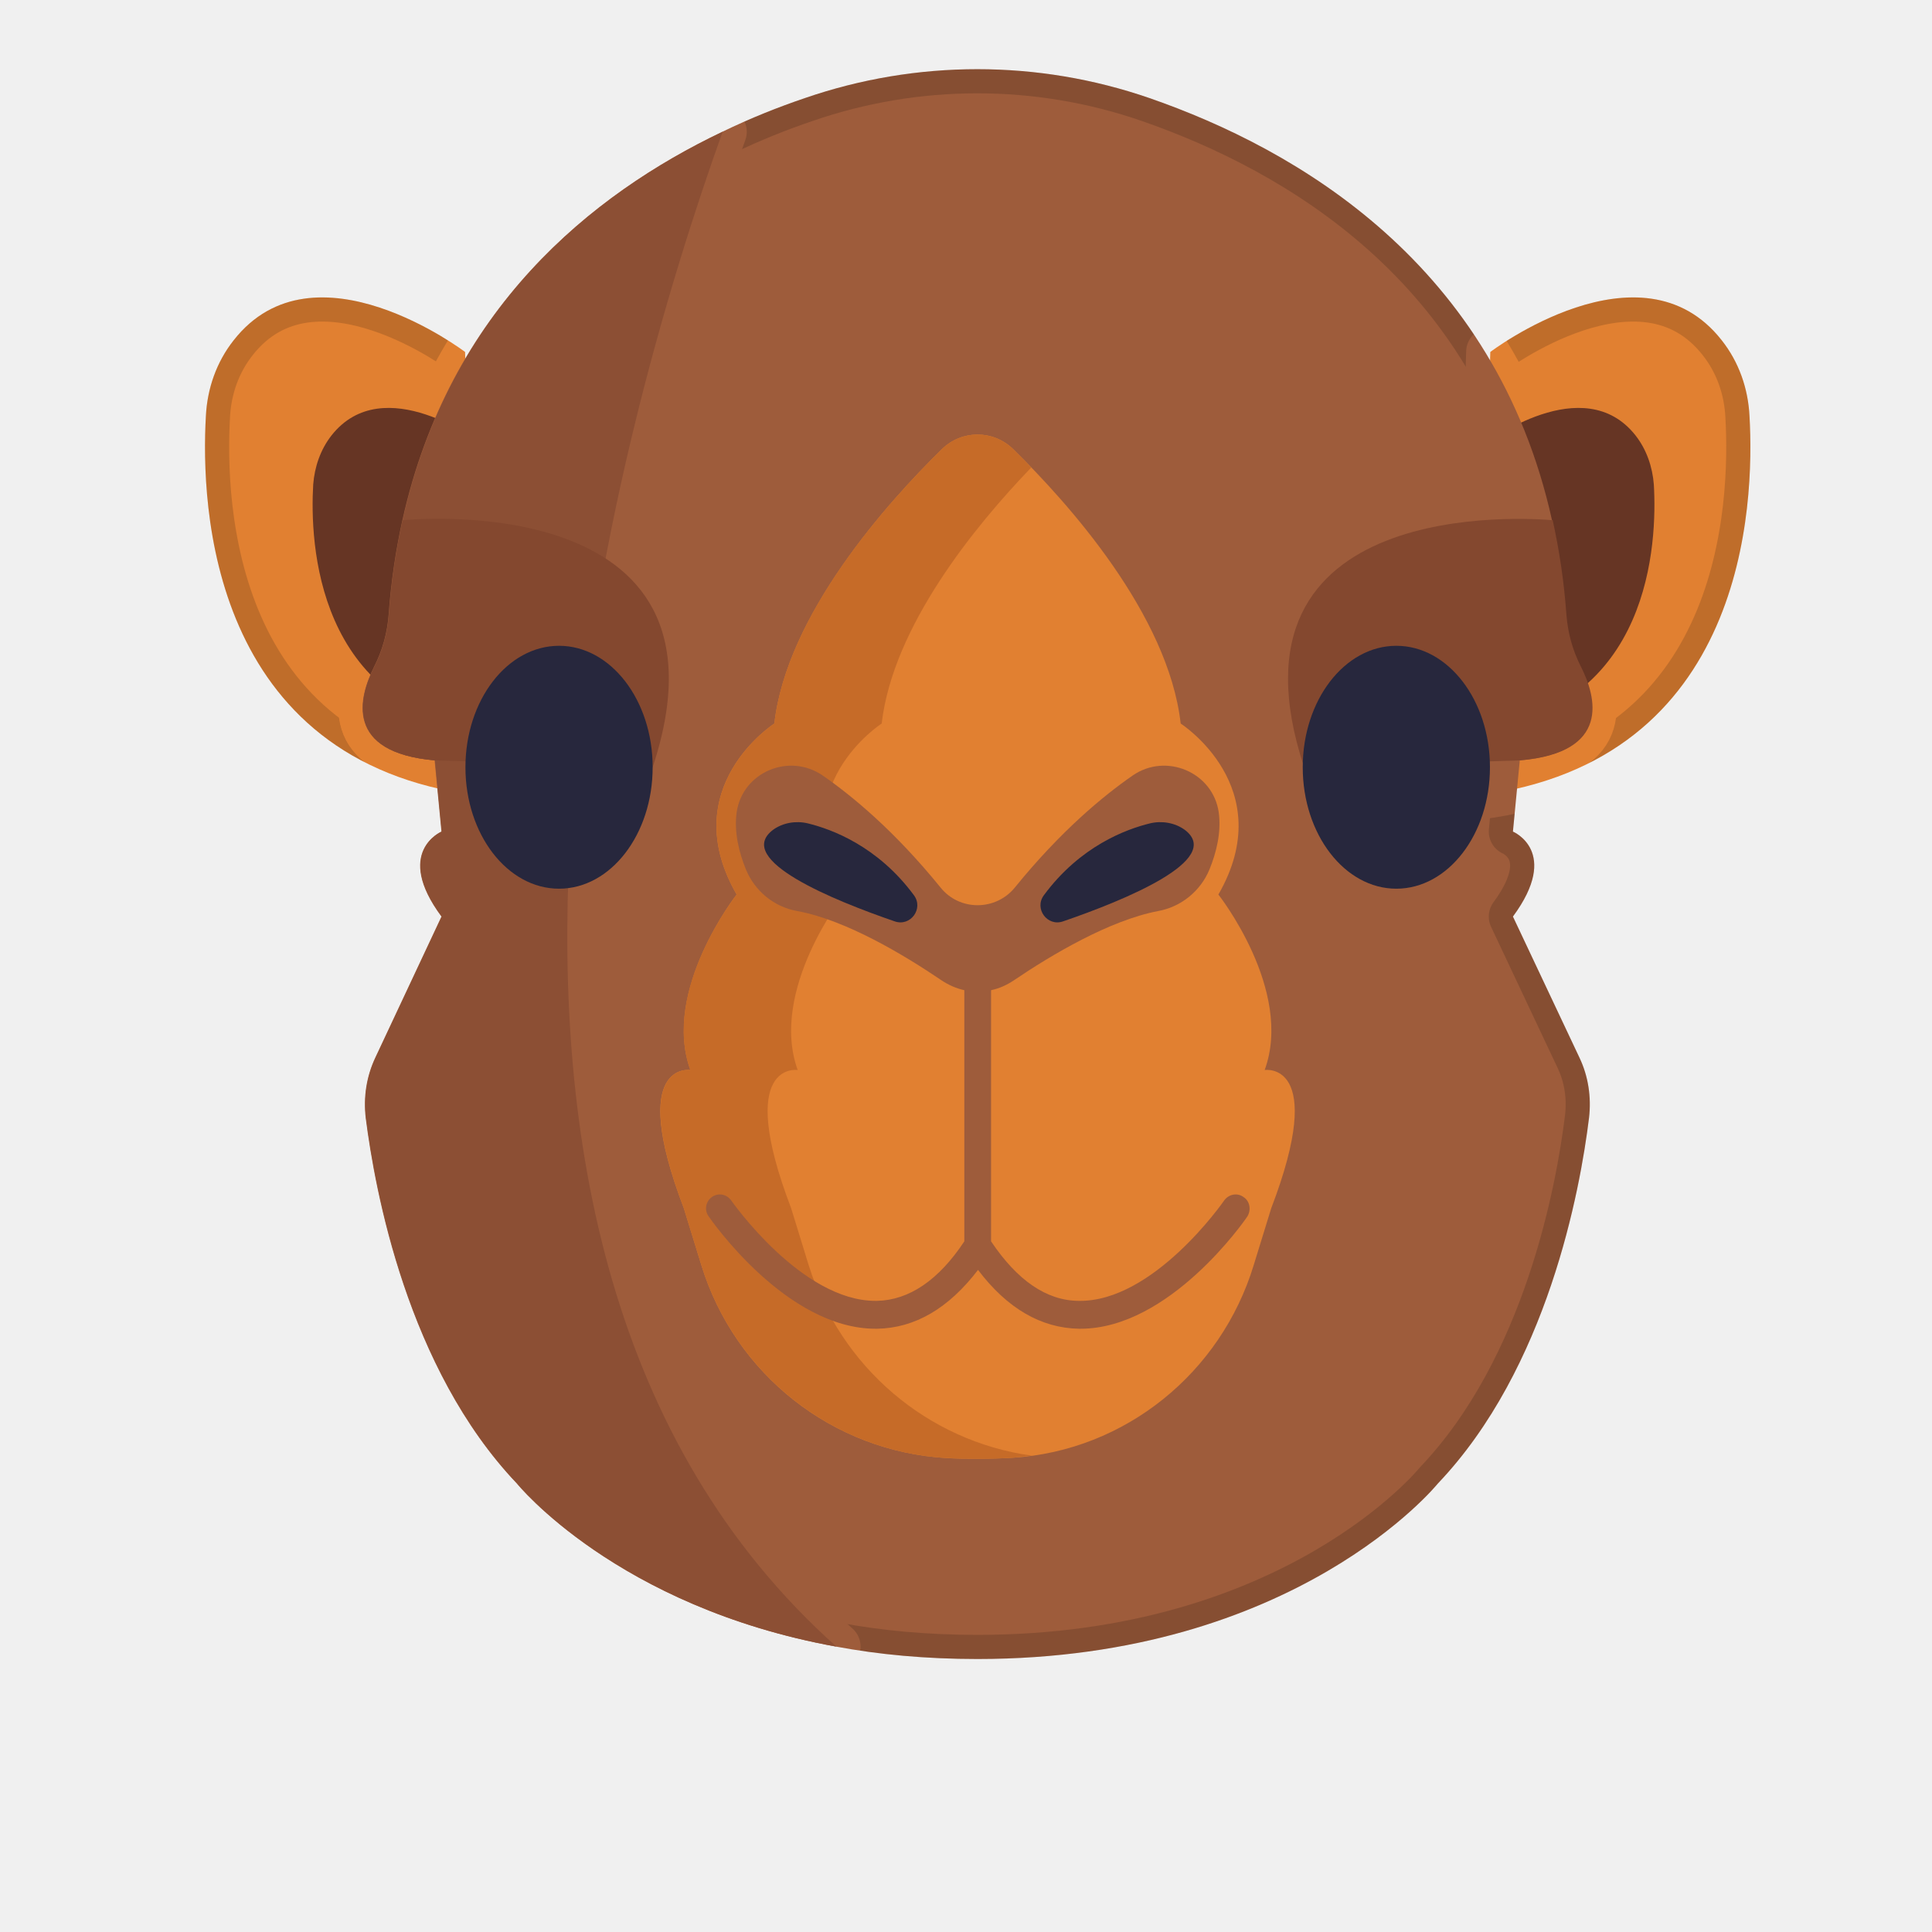
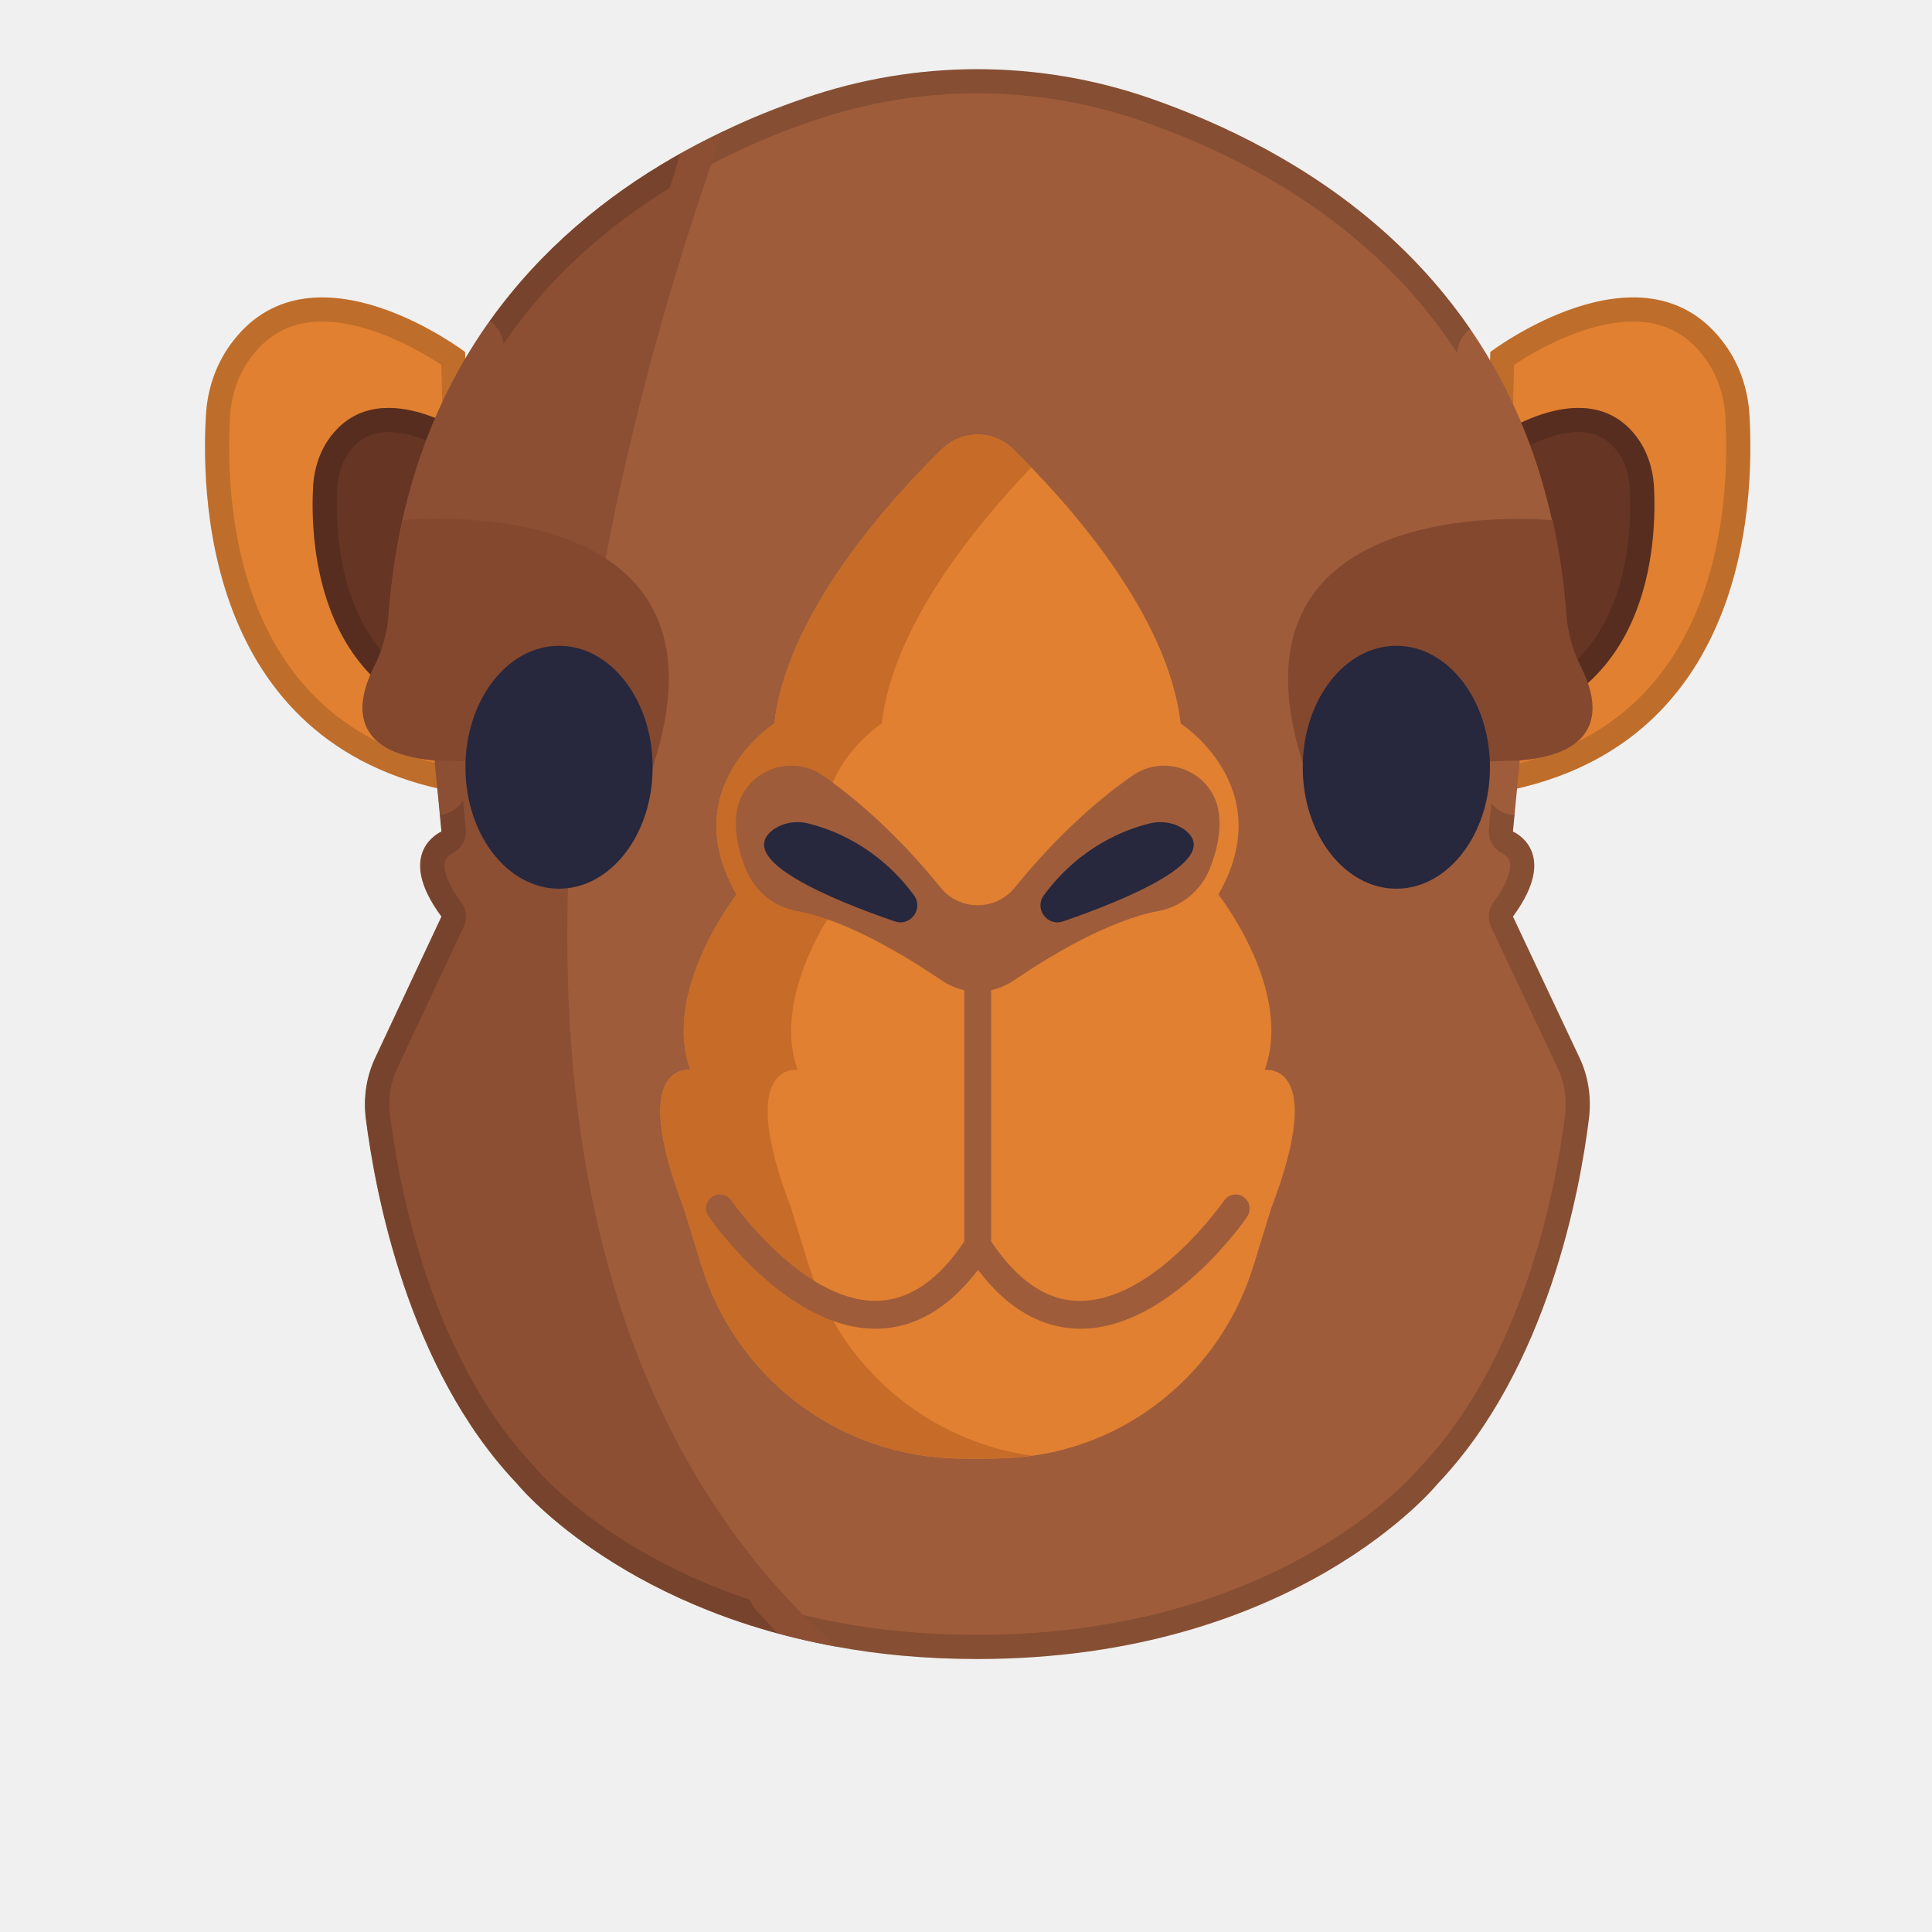
<svg xmlns="http://www.w3.org/2000/svg" id="Layer_1" viewBox="0 0 160 160">
+   <style>.abl{fill:none;stroke:#000;stroke-opacity:0.15;stroke-width:4;stroke-linejoin:round}.abc,.abk{fill:none;stroke:#000;stroke-width:5;stroke-linecap:round;stroke-linejoin:round}.abk{stroke:#fff}</style>
  <defs>
    <style>.cls-1{fill:#663524;}.cls-2{fill:#8c4f34;}.cls-3{fill:#e18031;}.cls-4{fill:#84482f;}.cls-5{fill:#c66b28;}.cls-6{fill:#9e5c3b;}.cls-7{fill:#27273d;}</style>
  </defs>
  <g id="Avatars">
    <g id="Artboard">
      <g id="Animals">
        <g id="Animals_34">
          <g fill="#e18031">
            <path d="M123.419,29.15s12.494-9.488,19.167-.969c1.42,1.795,2.186,3.989,2.3,6.268.426,7.408-.284,28.606-22.46,31.427l.994-36.727Z" id="ab0" />
          </g>
-           <mask id="am0" maskUnits="userSpaceOnUse" x="0" y="0" width="160" height="160">
+           <mask id="am0" maskUnits="userSpaceOnUse" x="-40" y="-40" width="240" height="240">
            <use href="#ab0" fill="#fff" />
-             <use href="#ab3" fill="#000" stroke="#000" stroke-width="4" stroke-linejoin="round" />
-             <use href="#ab4" fill="#000" stroke="#000" stroke-width="4" stroke-linejoin="round" />
-             <use href="#ab10" fill="#000" stroke="#000" stroke-width="4" stroke-linejoin="round" />
          </mask>
-           <use href="#ab0" fill="none" stroke="#000" stroke-opacity="0.15" stroke-width="4" stroke-linejoin="round" mask="url(#am0)" />
+           <use class="abl" href="#ab0" mask="url(#am0)" />
          <g fill="#e18031">
            <path d="M38.518,29.15s-12.494-9.488-19.167-.969c-1.42,1.795-2.186,3.989-2.3,6.268-.426,7.408.284,28.606,22.46,31.427l-.994-36.727Z" id="ab1" />
          </g>
-           <mask id="am1" maskUnits="userSpaceOnUse" x="0" y="0" width="160" height="160">
+           <mask id="am1" maskUnits="userSpaceOnUse" x="-40" y="-40" width="240" height="240">
            <use href="#ab1" fill="#fff" />
-             <use href="#ab2" fill="#000" stroke="#000" stroke-width="4" stroke-linejoin="round" />
-             <use href="#ab4" fill="#000" stroke="#000" stroke-width="4" stroke-linejoin="round" />
-             <use href="#ab5" fill="#000" stroke="#000" stroke-width="4" stroke-linejoin="round" />
-             <use href="#ab9" fill="#000" stroke="#000" stroke-width="4" stroke-linejoin="round" />
          </mask>
-           <use href="#ab1" fill="none" stroke="#000" stroke-opacity="0.15" stroke-width="4" stroke-linejoin="round" mask="url(#am1)" />
+           <use class="abl" href="#ab1" mask="url(#am1)" />
          <g fill="#663524">
            <path d="M39.824,36.7s-8.064-6.126-12.38-.627c-.909,1.168-1.391,2.593-1.505,4.046-.284,4.787.199,18.492,14.51,20.315l-.625-23.734Z" id="ab2" />
          </g>
+           <mask id="am2" maskUnits="userSpaceOnUse" x="-40" y="-40" width="240" height="240">
+             <use href="#ab2" fill="#fff" />
+           </mask>
+           <use class="abl" href="#ab2" mask="url(#am2)" />
          <g fill="#663524">
            <path d="M123.078,36.7s8.064-6.126,12.38-.627c.909,1.168,1.391,2.593,1.505,4.046.284,4.787-.199,18.492-14.51,20.315l.625-23.734Z" id="ab3" />
          </g>
+           <mask id="am3" maskUnits="userSpaceOnUse" x="-40" y="-40" width="240" height="240">
+             <use href="#ab3" fill="#fff" />
+           </mask>
+           <use class="abl" href="#ab3" mask="url(#am3)" />
          <g fill="#9e5c3b">
            <path d="M130.802,87.588c.738,1.539.994,3.277.795,4.986-.738,6.012-3.436,20.742-12.522,30.287,0,0-11.727,14.531-38.134,14.531-4.288,0-8.178-.37-11.699-1.026-18.201-3.305-26.436-13.505-26.436-13.505-9.086-9.545-11.756-24.276-12.522-30.287-.199-1.71.057-3.419.795-4.986l5.48-11.682c-3.975-5.357,0-7.038,0-7.038l-.568-5.898c-7.496-.655-6.304-5.214-4.998-7.778.681-1.339,1.079-2.792,1.193-4.302.199-2.764.596-5.357,1.136-7.807,3.862-17.437,15.617-26.982,26.493-32.168,2.357-1.14,4.657-2.051,6.843-2.792,9.257-3.191,19.309-3.191,28.537,0,12.238,4.245,28.651,13.762,33.336,34.96.54,2.45.937,5.043,1.136,7.807.114,1.51.511,2.963,1.193,4.302,1.306,2.564,2.499,7.123-4.998,7.778h0l-.568,5.898s3.975,1.653,0,7.038l5.509,11.682Z" id="ab4" />
          </g>
-           <mask id="am4" maskUnits="userSpaceOnUse" x="0" y="0" width="160" height="160">
+           <mask id="am4" maskUnits="userSpaceOnUse" x="-40" y="-40" width="240" height="240">
            <use href="#ab4" fill="#fff" />
-             <use href="#ab0" fill="#000" stroke="#000" stroke-width="4" stroke-linejoin="round" />
-             <use href="#ab1" fill="#000" stroke="#000" stroke-width="4" stroke-linejoin="round" />
-             <use href="#ab2" fill="#000" stroke="#000" stroke-width="4" stroke-linejoin="round" />
-             <use href="#ab3" fill="#000" stroke="#000" stroke-width="4" stroke-linejoin="round" />
-             <use href="#ab5" fill="#000" stroke="#000" stroke-width="4" stroke-linejoin="round" />
-             <use href="#ab6" fill="#000" stroke="#000" stroke-width="4" stroke-linejoin="round" />
-             <use href="#ab7" fill="#000" stroke="#000" stroke-width="4" stroke-linejoin="round" />
-             <use href="#ab8" fill="#000" stroke="#000" stroke-width="4" stroke-linejoin="round" />
-             <use href="#ab9" fill="#000" stroke="#000" stroke-width="4" stroke-linejoin="round" />
-             <use href="#ab10" fill="#000" stroke="#000" stroke-width="4" stroke-linejoin="round" />
+             <polyline class="abc" points="123.2,29.3 126.2,35.3 128.2,42.7" />
+             <polyline class="abc" points="125.8,63.0 125.5,65.0" />
          </mask>
-           <use href="#ab4" fill="none" stroke="#000" stroke-opacity="0.15" stroke-width="4" stroke-linejoin="round" mask="url(#am4)" />
+           <use class="abl" href="#ab4" mask="url(#am4)" />
          <g fill="#8c4f34">
            <path d="M69.27,136.367c-18.201-3.305-26.436-13.505-26.436-13.505-9.086-9.545-11.756-24.276-12.522-30.287-.199-1.71.057-3.419.795-4.986l5.48-11.682c-3.975-5.357,0-7.038,0-7.038l-.568-5.898c-7.496-.655-6.304-5.214-4.998-7.778.681-1.339,1.079-2.792,1.193-4.302.199-2.764.596-5.357,1.136-7.807,3.862-17.437,15.617-26.982,26.493-32.168-8.689,24.247-28.225,91.831,9.427,125.452Z" id="ab5" />
          </g>
-           <mask id="am5" maskUnits="userSpaceOnUse" x="0" y="0" width="160" height="160">
+           <mask id="am5" maskUnits="userSpaceOnUse" x="-40" y="-40" width="240" height="240">
            <use href="#ab5" fill="#fff" />
-             <use href="#ab1" fill="#000" stroke="#000" stroke-width="4" stroke-linejoin="round" />
-             <use href="#ab2" fill="#000" stroke="#000" stroke-width="4" stroke-linejoin="round" />
-             <use href="#ab4" fill="#000" stroke="#000" stroke-width="4" stroke-linejoin="round" />
-             <use href="#ab6" fill="#000" stroke="#000" stroke-width="4" stroke-linejoin="round" />
-             <use href="#ab7" fill="#000" stroke="#000" stroke-width="4" stroke-linejoin="round" />
-             <use href="#ab8" fill="#000" stroke="#000" stroke-width="4" stroke-linejoin="round" />
-             <use href="#ab9" fill="#000" stroke="#000" stroke-width="4" stroke-linejoin="round" />
+             <polyline class="abc" points="36.2,65.0 35.3,62.8" />
+             <polyline class="abc" points="33.2,42.7 35.2,36.0 39.2,28.7" />
+             <polyline class="abc" points="59.5,11.0 53.2,31.3 50.0,46.2" />
+             <polyline class="abc" points="46.8,73.7 47.5,91.3" />
+             <polyline class="abc" points="47.7,91.5 50.2,105.0 53.5,113.7" />
+             <polyline class="abc" points="53.5,114.0 55.8,119.0" />
+             <polyline class="abc" points="56.0,119.2 59.8,125.3" />
+             <polyline class="abc" points="59.8,125.7 64.5,131.3" />
+             <polyline class="abc" points="64.5,131.7 68.7,136.2" />
          </mask>
-           <use href="#ab5" fill="none" stroke="#000" stroke-opacity="0.15" stroke-width="4" stroke-linejoin="round" mask="url(#am5)" />
-           <g fill="#e18031">
-             <path d="M104.735,88.613c2.414-6.61-3.833-14.531-3.833-14.531,5.111-8.89-3.123-14.161-3.123-14.161-1.022-9.032-9.342-18.292-13.885-22.737-1.647-1.596-4.231-1.596-5.878,0-4.543,4.445-12.863,13.733-13.885,22.737,0,0-8.235,5.271-3.123,14.161,0,0-6.219,7.921-3.833,14.531,0,0-5.225-.798-.54,11.454l1.448,4.701c2.783,9.061,10.875,15.443,20.331,15.984.823.057,1.675.057,2.556.057,1.022,0,2.016-.028,2.925-.085,9.285-.598,17.207-7.009,19.933-15.956l1.448-4.701c4.685-12.252-.54-11.454-.54-11.454Z" id="ab6" />
-           </g>
-           <g fill="#c66b28">
-             <path d="M85.455,120.553c-.511.057-1.051.114-1.562.171-.937.057-1.902.085-2.925.085-.88,0-1.732-.028-2.556-.057-9.427-.541-17.548-6.924-20.331-15.984l-1.448-4.701c-4.657-12.252.54-11.454.54-11.454-2.414-6.61,3.833-14.531,3.833-14.531-5.111-8.89,3.123-14.161,3.123-14.161,1.022-9.032,9.342-18.292,13.885-22.737,1.647-1.596,4.231-1.596,5.878,0,.454.456.994.969,1.505,1.539-4.657,4.844-11.443,13.135-12.38,21.198,0,0-8.235,5.271-3.123,14.161,0,0-6.219,7.921-3.833,14.531,0,0-5.225-.798-.54,11.454l1.448,4.701c2.641,8.462,9.853,14.588,18.485,15.785Z" id="ab7" />
-           </g>
-           <g fill="#9e5c3b">
-             <path d="M102.975,99.127c-.511-.37-1.221-.228-1.59.285-.057.085-5.849,8.434-12.068,8.32-2.669-.028-5.083-1.71-7.241-4.929v-20.799c.681-.142,1.306-.427,1.902-.826,3.067-2.08,7.894-4.958,11.926-5.727,1.902-.342,3.521-1.653,4.259-3.448.568-1.396.994-3.077.767-4.73-.483-3.334-4.373-4.958-7.127-3.049-2.385,1.653-5.935,4.559-9.768,9.289-1.59,1.937-4.572,1.937-6.133,0-3.833-4.73-7.383-7.636-9.768-9.289-2.783-1.909-6.644-.285-7.127,3.049-.227,1.653.199,3.334.767,4.73.738,1.795,2.328,3.106,4.259,3.448,4.032.741,8.859,3.647,11.926,5.727.596.399,1.249.684,1.902.826v20.799c-2.13,3.22-4.572,4.872-7.241,4.929h-.114c-6.133,0-11.869-8.206-11.954-8.32-.369-.513-1.051-.655-1.59-.285-.511.37-.653,1.054-.284,1.596.256.37,6.474,9.317,13.828,9.317h.142c3.123-.057,5.906-1.681,8.348-4.872,2.414,3.191,5.225,4.815,8.348,4.872h.142c7.354,0,13.573-8.918,13.828-9.317.312-.541.199-1.254-.341-1.596Z" id="ab8" />
-           </g>
-           <g fill="#84482f">
-             <path d="M54.05,63.54l-18.031-.57c-7.496-.655-6.304-5.214-4.998-7.778.681-1.339,1.079-2.792,1.193-4.302.199-2.764.596-5.357,1.136-7.807h0s28.452-2.963,20.7,20.458Z" id="ab9" />
-           </g>
-           <mask id="am9" maskUnits="userSpaceOnUse" x="0" y="0" width="160" height="160">
-             <use href="#ab9" fill="#fff" />
-             <use href="#ab1" fill="#000" stroke="#000" stroke-width="4" stroke-linejoin="round" />
-             <use href="#ab2" fill="#000" stroke="#000" stroke-width="4" stroke-linejoin="round" />
-             <use href="#ab4" fill="#000" stroke="#000" stroke-width="4" stroke-linejoin="round" />
-             <use href="#ab5" fill="#000" stroke="#000" stroke-width="4" stroke-linejoin="round" />
-             <use href="#ab6" fill="#000" stroke="#000" stroke-width="4" stroke-linejoin="round" />
-             <use href="#ab7" fill="#000" stroke="#000" stroke-width="4" stroke-linejoin="round" />
-           </mask>
-           <use href="#ab9" fill="none" stroke="#000" stroke-opacity="0.15" stroke-width="4" stroke-linejoin="round" mask="url(#am9)" />
-           <g fill="#84482f">
-             <path d="M125.918,62.97h0l-17.917.57c-7.439-22.538,18.627-20.629,20.586-20.458.54,2.45.937,5.043,1.136,7.807.114,1.51.511,2.963,1.193,4.302,1.306,2.564,2.499,7.123-4.998,7.778Z" id="ab10" />
-           </g>
-           <mask id="am10" maskUnits="userSpaceOnUse" x="0" y="0" width="160" height="160">
-             <use href="#ab10" fill="#fff" />
-             <use href="#ab0" fill="#000" stroke="#000" stroke-width="4" stroke-linejoin="round" />
-             <use href="#ab3" fill="#000" stroke="#000" stroke-width="4" stroke-linejoin="round" />
-             <use href="#ab4" fill="#000" stroke="#000" stroke-width="4" stroke-linejoin="round" />
-             <use href="#ab6" fill="#000" stroke="#000" stroke-width="4" stroke-linejoin="round" />
-           </mask>
-           <use href="#ab10" fill="none" stroke="#000" stroke-opacity="0.15" stroke-width="4" stroke-linejoin="round" mask="url(#am10)" />
+           <use class="abl" href="#ab5" mask="url(#am5)" />
+           <path class="cls-3" d="M104.735,88.613c2.414-6.61-3.833-14.531-3.833-14.531,5.111-8.89-3.123-14.161-3.123-14.161-1.022-9.032-9.342-18.292-13.885-22.737-1.647-1.596-4.231-1.596-5.878,0-4.543,4.445-12.863,13.733-13.885,22.737,0,0-8.235,5.271-3.123,14.161,0,0-6.219,7.921-3.833,14.531,0,0-5.225-.798-.54,11.454l1.448,4.701c2.783,9.061,10.875,15.443,20.331,15.984.823.057,1.675.057,2.556.057,1.022,0,2.016-.028,2.925-.085,9.285-.598,17.207-7.009,19.933-15.956l1.448-4.701c4.685-12.252-.54-11.454-.54-11.454Z" />
+           <path class="cls-5" d="M85.455,120.553c-.511.057-1.051.114-1.562.171-.937.057-1.902.085-2.925.085-.88,0-1.732-.028-2.556-.057-9.427-.541-17.548-6.924-20.331-15.984l-1.448-4.701c-4.657-12.252.54-11.454.54-11.454-2.414-6.61,3.833-14.531,3.833-14.531-5.111-8.89,3.123-14.161,3.123-14.161,1.022-9.032,9.342-18.292,13.885-22.737,1.647-1.596,4.231-1.596,5.878,0,.454.456.994.969,1.505,1.539-4.657,4.844-11.443,13.135-12.38,21.198,0,0-8.235,5.271-3.123,14.161,0,0-6.219,7.921-3.833,14.531,0,0-5.225-.798-.54,11.454l1.448,4.701c2.641,8.462,9.853,14.588,18.485,15.785Z" />
+           <path class="cls-6" d="M102.975,99.127c-.511-.37-1.221-.228-1.59.285-.057.085-5.849,8.434-12.068,8.32-2.669-.028-5.083-1.71-7.241-4.929v-20.799c.681-.142,1.306-.427,1.902-.826,3.067-2.08,7.894-4.958,11.926-5.727,1.902-.342,3.521-1.653,4.259-3.448.568-1.396.994-3.077.767-4.73-.483-3.334-4.373-4.958-7.127-3.049-2.385,1.653-5.935,4.559-9.768,9.289-1.59,1.937-4.572,1.937-6.133,0-3.833-4.73-7.383-7.636-9.768-9.289-2.783-1.909-6.644-.285-7.127,3.049-.227,1.653.199,3.334.767,4.73.738,1.795,2.328,3.106,4.259,3.448,4.032.741,8.859,3.647,11.926,5.727.596.399,1.249.684,1.902.826v20.799c-2.13,3.22-4.572,4.872-7.241,4.929h-.114c-6.133,0-11.869-8.206-11.954-8.32-.369-.513-1.051-.655-1.59-.285-.511.37-.653,1.054-.284,1.596.256.37,6.474,9.317,13.828,9.317h.142c3.123-.057,5.906-1.681,8.348-4.872,2.414,3.191,5.225,4.815,8.348,4.872h.142c7.354,0,13.573-8.918,13.828-9.317.312-.541.199-1.254-.341-1.596Z" />
+           <path class="cls-4" d="M54.05,63.54l-18.031-.57c-7.496-.655-6.304-5.214-4.998-7.778.681-1.339,1.079-2.792,1.193-4.302.199-2.764.596-5.357,1.136-7.807h0s28.452-2.963,20.7,20.458Z" />
+           <path class="cls-4" d="M125.918,62.97h0l-17.917.57c-7.439-22.538,18.627-20.629,20.586-20.458.54,2.45.937,5.043,1.136,7.807.114,1.51.511,2.963,1.193,4.302,1.306,2.564,2.499,7.123-4.998,7.778Z" />
          <ellipse class="cls-7" cx="46.298" cy="63.54" rx="7.752" ry="10.058" />
          <ellipse class="cls-7" cx="115.639" cy="63.54" rx="7.752" ry="10.058" />
          <path class="cls-7" d="M66.885,68.184c1.988.484,5.793,1.881,8.802,5.955.823,1.111-.284,2.621-1.59,2.165-5.054-1.738-13.346-5.1-10.08-7.579.823-.598,1.902-.769,2.868-.541Z" />
          <path class="cls-7" d="M95.251,68.184c-1.988.484-5.793,1.881-8.802,5.955-.823,1.111.284,2.621,1.59,2.165,5.054-1.738,13.346-5.1,10.08-7.579-.823-.598-1.902-.769-2.868-.541Z" />
        </g>
      </g>
    </g>
  </g>
</svg>
